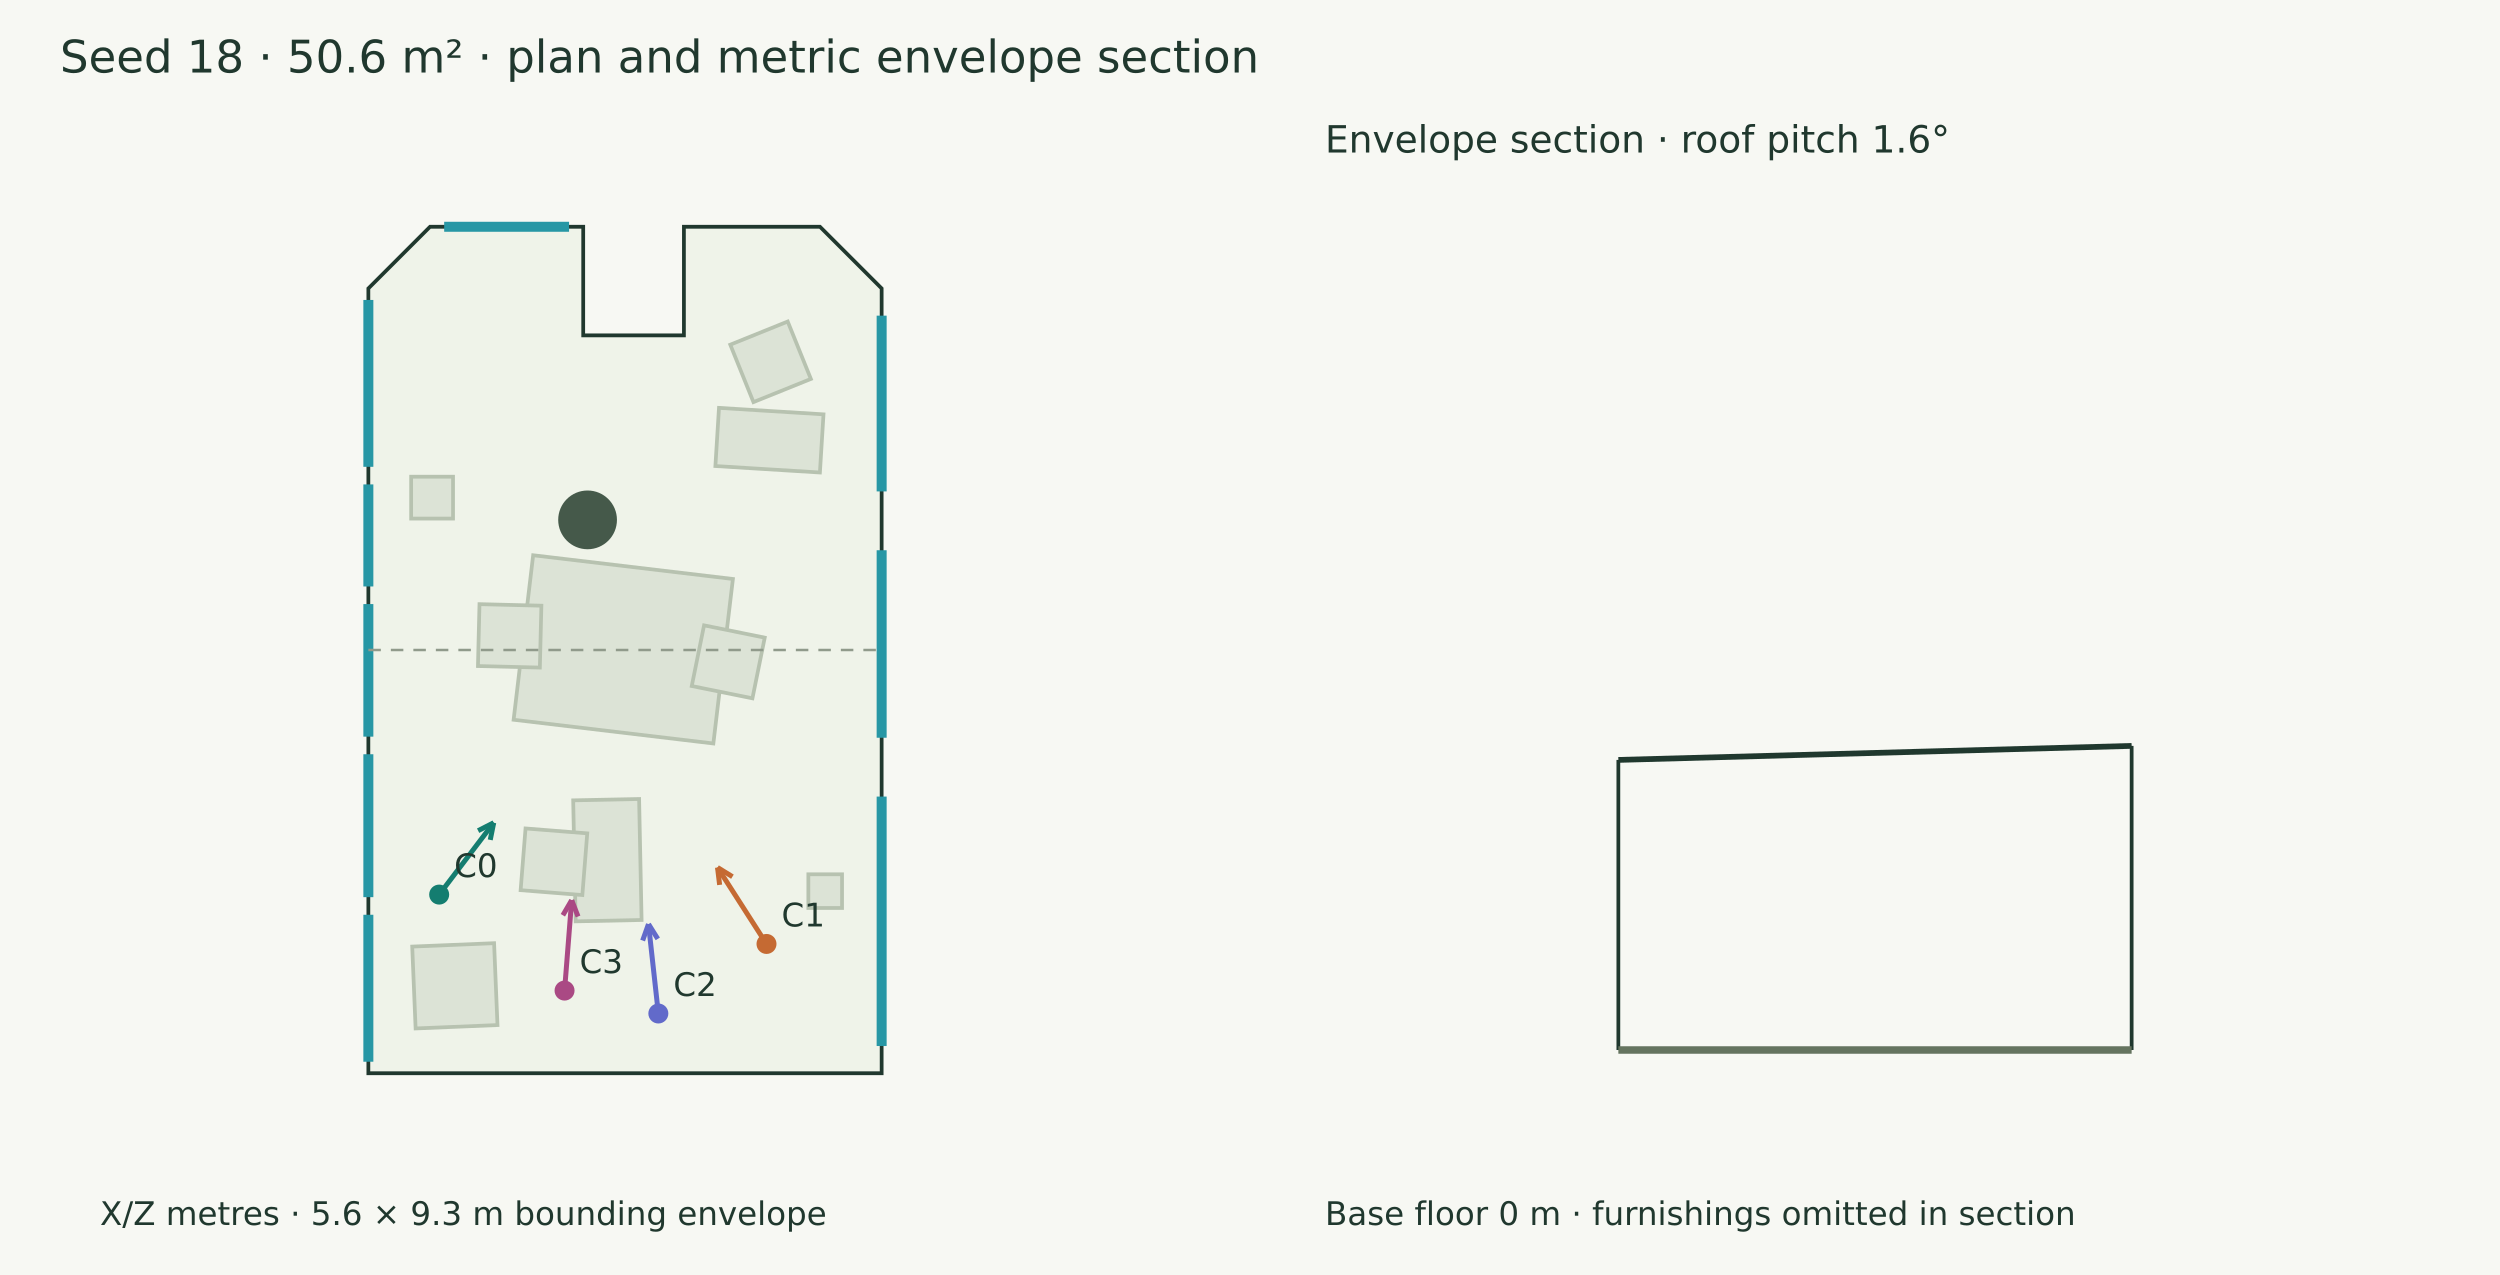
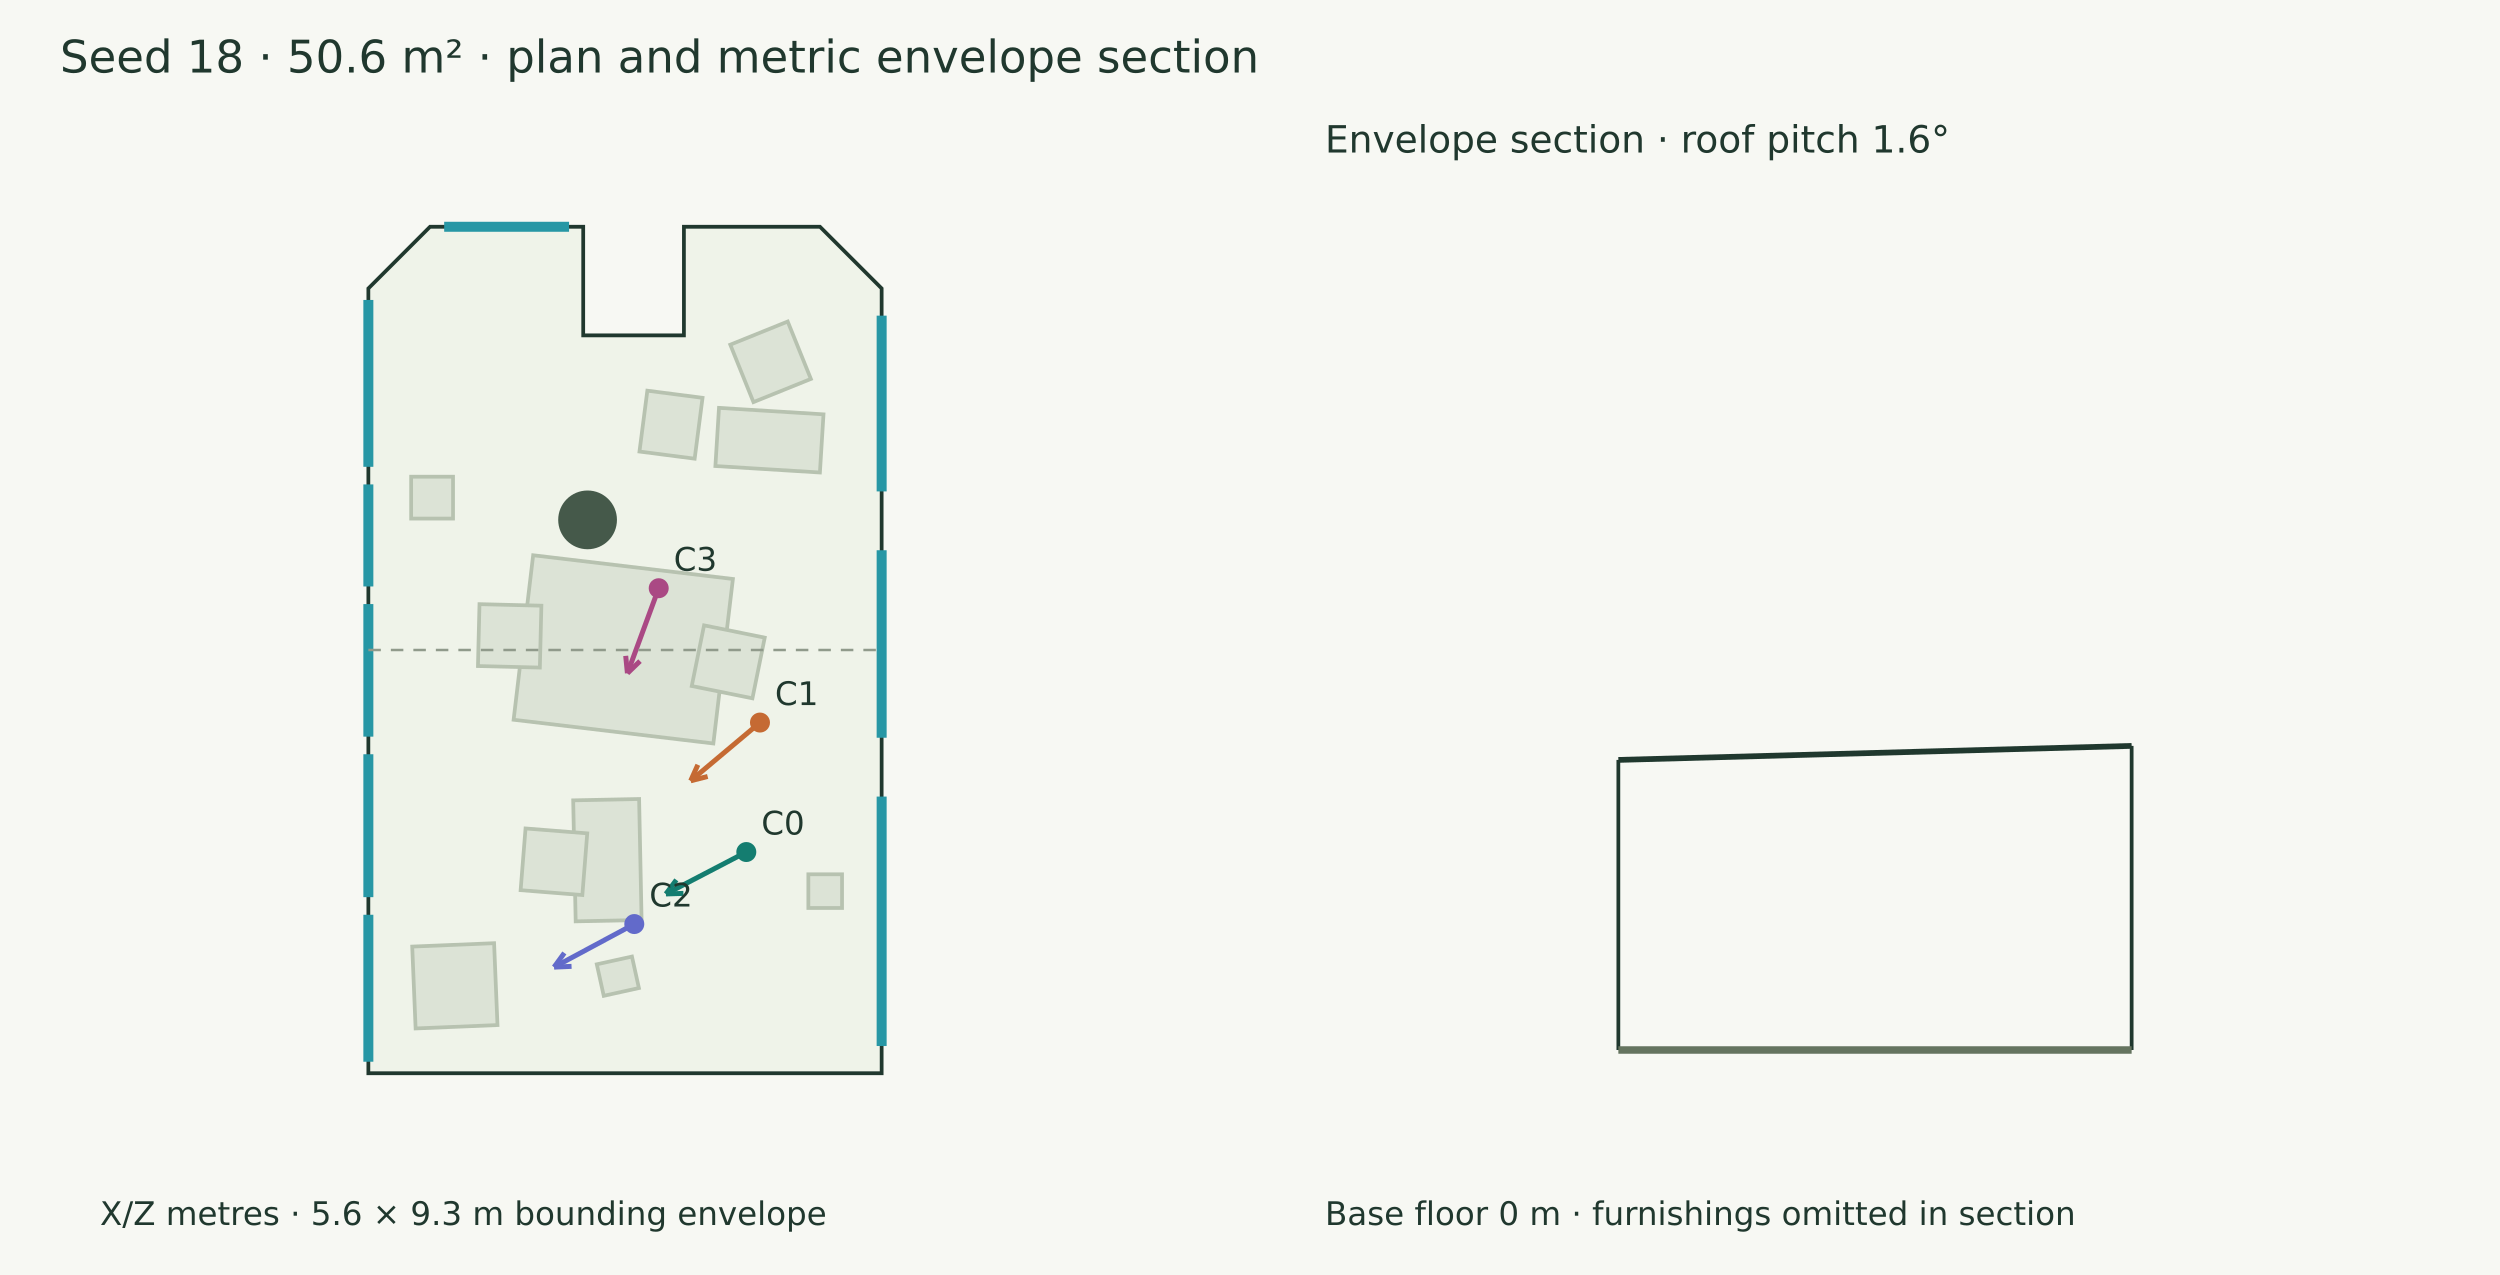
<svg xmlns="http://www.w3.org/2000/svg" width="1000" height="510" viewBox="0 0 1000 510">
  <rect width="100%" height="100%" fill="#f7f8f3" />
  <g font-family="DejaVu Sans" fill="#20382e">
    <text x="24.000" y="29.000" font-size="18">Seed 18 · 50.6 m² · plan and metric envelope section</text>
    <polygon points="172.011,90.709 233.285,90.709 233.285,134.149 273.565,134.149 273.565,90.709 327.989,90.709 352.658,115.378 352.658,429.291 147.342,429.291 147.342,115.378" fill="#eff3e9" stroke="#20382e" stroke-width="1.5" />
    <polygon points="293.161,231.594 285.341,297.392 205.445,287.897 213.265,222.100" fill="#dce3d6" stroke="#b7c2b0" stroke-width="1.5" />
    <polygon points="276.700,274.409 281.625,250.139 305.895,255.064 300.970,279.334" fill="#dce3d6" stroke="#b7c2b0" stroke-width="1.5" />
    <polygon points="216.553,242.275 215.940,267.032 191.183,266.418 191.796,241.661" fill="#dce3d6" stroke="#b7c2b0" stroke-width="1.5" />
    <polygon points="255.642,319.598 256.638,367.995 230.271,368.538 229.275,320.141" fill="#dce3d6" stroke="#b7c2b0" stroke-width="1.5" />
    <polygon points="234.902,333.344 232.937,358.030 208.250,356.065 210.215,331.379" fill="#dce3d6" stroke="#b7c2b0" stroke-width="1.5" />
    <polygon points="327.959,189.001 286.158,186.414 287.597,163.151 329.399,165.738" fill="#dce3d6" stroke="#b7c2b0" stroke-width="1.5" />
    <polygon points="324.347,151.574 301.381,160.840 292.115,137.874 315.080,128.608" fill="#dce3d6" stroke="#b7c2b0" stroke-width="1.5" />
    <polygon points="166.244,411.382 164.887,378.633 197.635,377.276 198.992,410.025" fill="#dce3d6" stroke="#b7c2b0" stroke-width="1.5" />
    <polygon points="323.341,349.716 336.816,349.716 336.816,363.191 323.341,363.191" fill="#dce3d6" stroke="#b7c2b0" stroke-width="1.5" />
    <polygon points="164.459,190.679 181.211,190.679 181.211,207.432 164.459,207.432" fill="#dce3d6" stroke="#b7c2b0" stroke-width="1.5" />
+     <polygon points="277.864,183.472 255.788,180.615 258.938,156.274 281.014,159.131" fill="#dce3d6" stroke="#b7c2b0" stroke-width="1.5" />
+     <polygon points="252.780,382.620 255.561,395.216 241.496,398.322 238.715,385.726" fill="#dce3d6" stroke="#b7c2b0" stroke-width="1.5" />
    <circle cx="235.031" cy="207.949" r="11.751" fill="#45594a" />
    <path d="M177.672,90.709 L227.624,90.709" stroke="#2797a5" stroke-width="4" fill="none" />
    <path d="M352.658,126.261 L352.658,196.565" stroke="#2797a5" stroke-width="4" fill="none" />
    <path d="M352.658,220.095 L352.658,295.098" stroke="#2797a5" stroke-width="4" fill="none" />
    <path d="M352.658,318.629 L352.658,418.408" stroke="#2797a5" stroke-width="4" fill="none" />
    <path d="M147.342,424.689 L147.342,365.904" stroke="#2797a5" stroke-width="4" fill="none" />
    <path d="M147.342,358.864 L147.342,301.699" stroke="#2797a5" stroke-width="4" fill="none" />
    <path d="M147.342,294.659 L147.342,241.628" stroke="#2797a5" stroke-width="4" fill="none" />
    <path d="M147.342,234.588 L147.342,193.766" stroke="#2797a5" stroke-width="4" fill="none" />
    <path d="M147.342,186.725 L147.342,119.980" stroke="#2797a5" stroke-width="4" fill="none" />
-     <path d="M175.668,357.838 L197.484,329.094" stroke="#147d70" stroke-width="2" fill="none" />
-     <path d="M197.484,329.094 L196.098,335.956" stroke="#147d70" stroke-width="2" fill="none" />
-     <path d="M197.484,329.094 L191.248,332.274" stroke="#147d70" stroke-width="2" fill="none" />
-     <circle cx="175.668" cy="357.838" r="4" fill="#147d70" />
-     <text x="181.668" y="350.838" font-size="13">C0</text>
-     <path d="M306.600,377.580 L287.013,347.007" stroke="#c56a33" stroke-width="2" fill="none" />
-     <path d="M287.013,347.007 L292.977,350.672" stroke="#c56a33" stroke-width="2" fill="none" />
-     <path d="M287.013,347.007 L287.850,353.957" stroke="#c56a33" stroke-width="2" fill="none" />
-     <circle cx="306.6" cy="377.58" r="4" fill="#c56a33" />
-     <text x="312.600" y="370.580" font-size="13">C1</text>
-     <path d="M263.338,405.399 L259.395,369.626" stroke="#626aca" stroke-width="2" fill="none" />
-     <path d="M259.395,369.626 L263.112,375.558" stroke="#626aca" stroke-width="2" fill="none" />
-     <path d="M259.395,369.626 L257.059,376.225" stroke="#626aca" stroke-width="2" fill="none" />
-     <circle cx="263.338" cy="405.399" r="4" fill="#626aca" />
-     <text x="269.338" y="398.399" font-size="13">C2</text>
-     <path d="M225.820,396.234 L228.672,360.069" stroke="#aa4984" stroke-width="2" fill="none" />
-     <path d="M228.672,360.069 L231.212,366.592" stroke="#aa4984" stroke-width="2" fill="none" />
-     <path d="M228.672,360.069 L225.141,366.113" stroke="#aa4984" stroke-width="2" fill="none" />
-     <circle cx="225.82" cy="396.234" r="4" fill="#aa4984" />
-     <text x="231.820" y="389.234" font-size="13">C3</text>
+     <path d="M298.522,340.813 L266.367,357.574" stroke="#147d70" stroke-width="2" fill="none" />
+     <path d="M266.367,357.574 L270.549,351.961" stroke="#147d70" stroke-width="2" fill="none" />
+     <path d="M266.367,357.574 L273.364,357.361" stroke="#147d70" stroke-width="2" fill="none" />
+     <circle cx="298.522" cy="340.813" r="4" fill="#147d70" />
+     <text x="304.522" y="333.813" font-size="13">C0</text>
+     <path d="M303.990,289.021 L276.273,312.303" stroke="#c56a33" stroke-width="2" fill="none" />
+     <path d="M276.273,312.303 L279.141,305.918" stroke="#c56a33" stroke-width="2" fill="none" />
+     <path d="M276.273,312.303 L283.058,310.581" stroke="#c56a33" stroke-width="2" fill="none" />
+     <circle cx="303.99" cy="289.021" r="4" fill="#c56a33" />
+     <text x="309.990" y="282.021" font-size="13">C1</text>
+     <path d="M253.714,369.619 L221.627,386.843" stroke="#626aca" stroke-width="2" fill="none" />
+     <path d="M221.627,386.843 L225.741,381.179" stroke="#626aca" stroke-width="2" fill="none" />
+     <path d="M221.627,386.843 L228.621,386.545" stroke="#626aca" stroke-width="2" fill="none" />
+     <circle cx="253.714" cy="369.619" r="4" fill="#626aca" />
+     <text x="259.714" y="362.619" font-size="13">C2</text>
+     <path d="M263.484,235.289 L250.966,269.308" stroke="#aa4984" stroke-width="2" fill="none" />
+     <path d="M250.966,269.308 L250.285,262.341" stroke="#aa4984" stroke-width="2" fill="none" />
+     <path d="M250.966,269.308 L256.000,264.444" stroke="#aa4984" stroke-width="2" fill="none" />
+     <circle cx="263.484" cy="235.289" r="4" fill="#aa4984" />
+     <text x="269.484" y="228.289" font-size="13">C3</text>
    <text x="40.000" y="490.000" font-size="13">X/Z metres · 5.6 × 9.3 m bounding envelope</text>
    <path d="M147.342,260.000 L352.658,260.000" stroke="#909a8b" stroke-width="1" stroke-dasharray="5 4" fill="none" />
    <path d="M647.342,303.964 L852.658,298.357" stroke="#20382e" stroke-width="2.3" fill="none" />
    <path d="M647.342,420.000 L647.342,303.964" stroke="#20382e" stroke-width="1.5" fill="none" />
    <path d="M852.658,420.000 L852.658,298.357" stroke="#20382e" stroke-width="1.5" fill="none" />
    <path d="M647.342,420.000 L852.658,420.000" stroke="#65745f" stroke-width="3" fill="none" />
    <path d="M647.342,420.000 L647.342,420.000" stroke="#8d9a85" stroke-width="1" fill="none" />
    <path d="M852.658,420.000 L852.658,420.000" stroke="#8d9a85" stroke-width="1" fill="none" />
    <text x="530.000" y="61.000" font-size="15">Envelope section · roof pitch 1.6°</text>
    <text x="530.000" y="490.000" font-size="13">Base floor 0 m · furnishings omitted in section</text>
  </g>
</svg>
